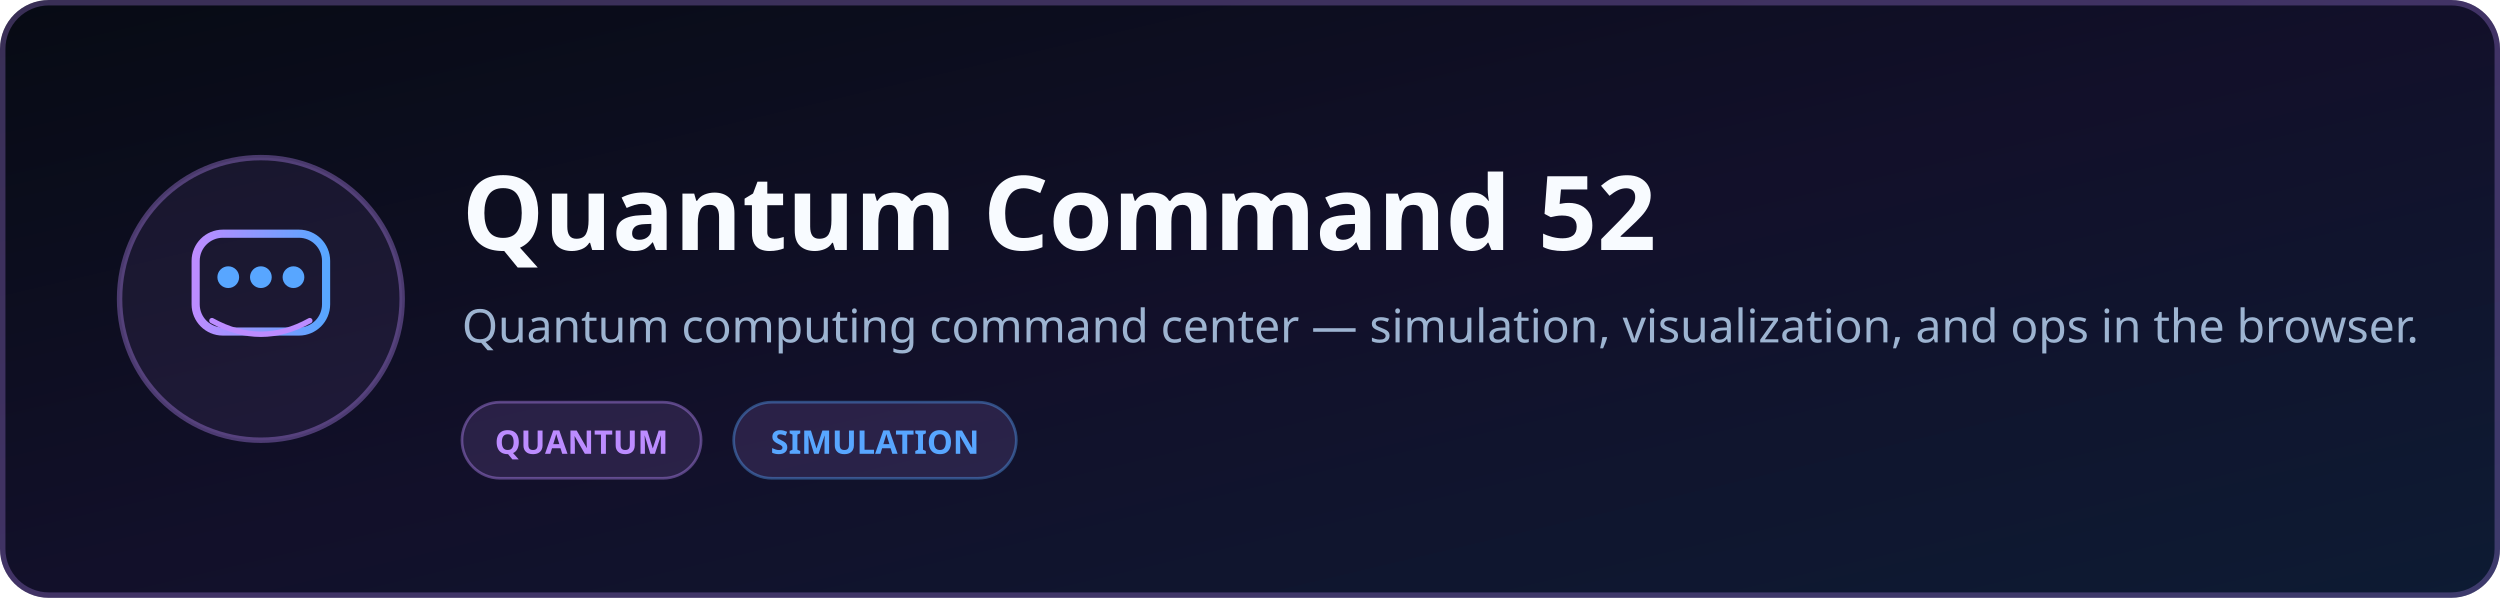
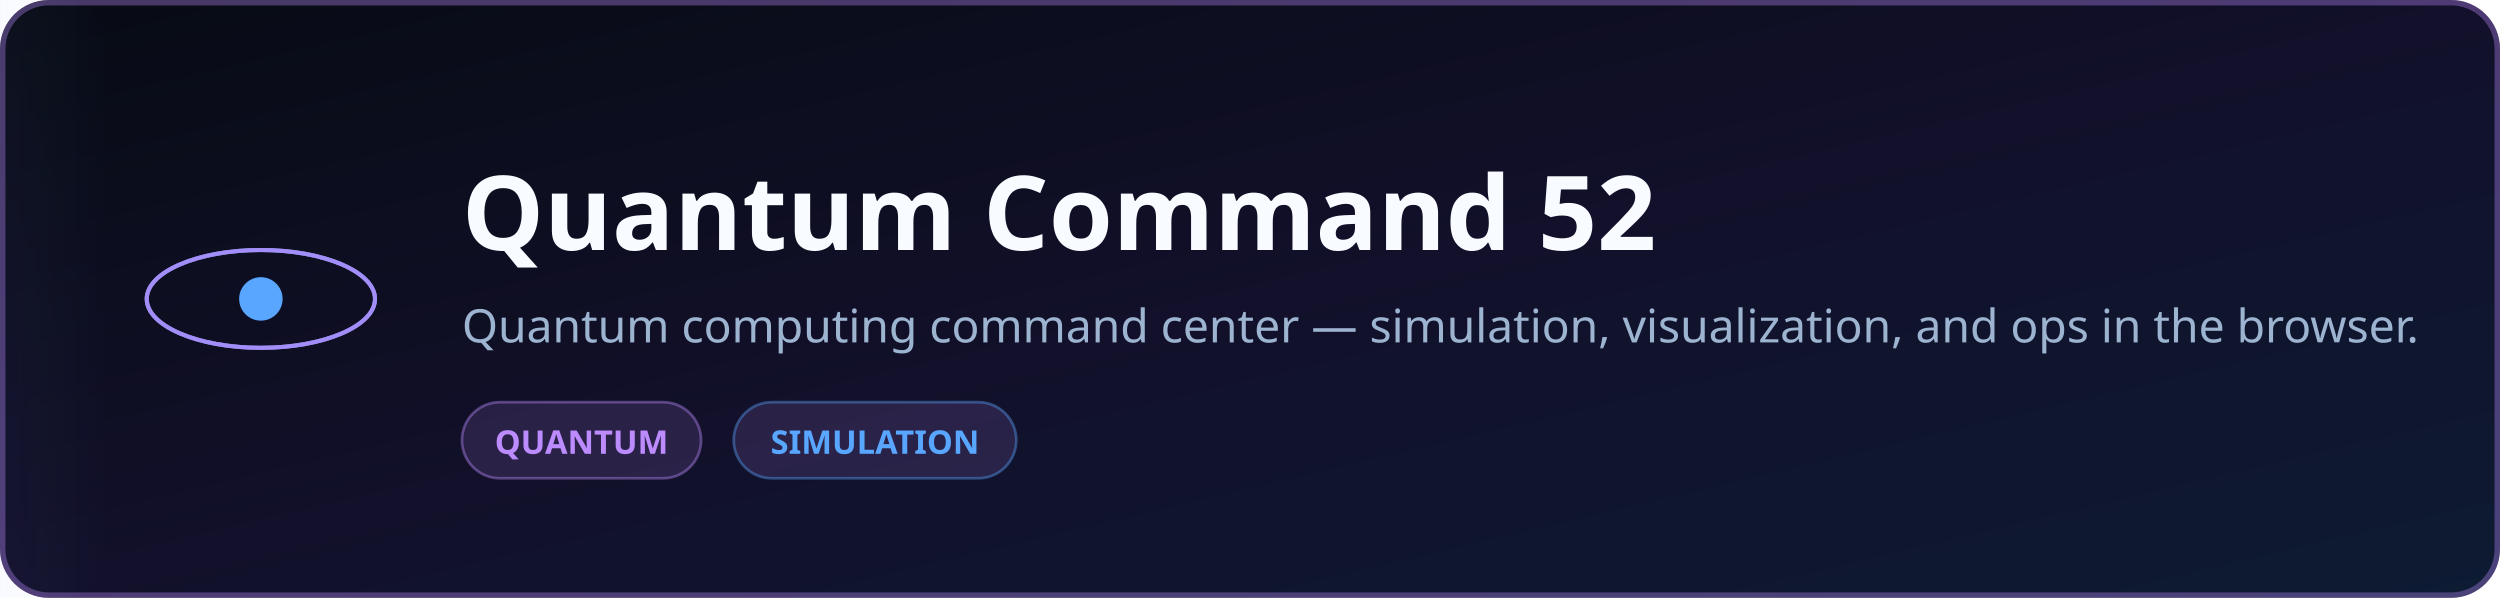
<svg xmlns="http://www.w3.org/2000/svg" width="920" height="220" viewBox="0 0 920 220" role="img" aria-label="Quantum Command 52">
  <defs>
    <linearGradient id="bg" x1="0%" y1="0%" x2="100%" y2="100%">
      <stop offset="0%" stop-color="#070b14" />
      <stop offset="50%" stop-color="#12102a" />
      <stop offset="100%" stop-color="#0d1b33" />
    </linearGradient>
    <linearGradient id="accent" x1="0%" y1="0%" x2="100%" y2="0%">
      <stop offset="0%" stop-color="#bc8cff" />
      <stop offset="100%" stop-color="#58a6ff" />
    </linearGradient>
+     <linearGradient id="shimmer" x1="0%" y1="0%" x2="100%" y2="0%">
+       <stop offset="0%" stop-color="#bc8cff" stop-opacity="0" />
+       <stop offset="50%" stop-color="#bc8cff" stop-opacity="0.15" />
+       <stop offset="100%" stop-color="#58a6ff" stop-opacity="0" />
+     </linearGradient>
  </defs>
  <rect width="920" height="220" rx="18" fill="url(#bg)" />
-   <rect x="1" y="1" width="918" height="218" rx="17" fill="none" stroke="rgba(188,140,255,0.28)" stroke-width="2" />
-   <circle cx="96" cy="110" r="52" fill="rgba(188,140,255,0.08)" stroke="rgba(188,140,255,0.35)" stroke-width="2" />
-   <rect x="72" y="86" width="48" height="36" rx="10" fill="none" stroke="url(#accent)" stroke-width="3" />
-   <circle cx="84" cy="102" r="4" fill="#58a6ff" />
-   <circle cx="96" cy="102" r="4" fill="#58a6ff" />
-   <circle cx="108" cy="102" r="4" fill="#58a6ff" />
-   <path d="M78 118 Q96 128 114 118" fill="none" stroke="#bc8cff" stroke-width="2" stroke-linecap="round" />
+   <rect x="-200" y="0" width="240" height="220" rx="18" fill="url(#shimmer)" opacity="0.9">
+     <animate attributeName="x" values="-240;920" dur="7s" repeatCount="indefinite" />
+   </rect>
+   <rect x="1" y="1" width="918" height="218" rx="17" fill="none" stroke="#bc8cff" stroke-width="2" opacity="0.35">
+     <animate attributeName="opacity" values="0.35;0.65;0.35" dur="3s" repeatCount="indefinite" />
+   </rect>
+   <g transform="translate(96,110)">
+     <ellipse rx="42" ry="18" fill="none" stroke="#bc8cff" stroke-width="1.5" opacity="0.7">
+       <animateTransform attributeName="transform" type="rotate" from="0" to="360" dur="6s" repeatCount="indefinite" />
+     </ellipse>
+     <ellipse rx="42" ry="18" fill="none" stroke="#58a6ff" stroke-width="1.5" opacity="0.7">
+       <animateTransform attributeName="transform" type="rotate" from="60" to="420" dur="6s" repeatCount="indefinite" />
+     </ellipse>
+     <ellipse rx="42" ry="18" fill="none" stroke="#bc8cff" stroke-width="1.5" opacity="0.7">
+       <animateTransform attributeName="transform" type="rotate" from="120" to="480" dur="6s" repeatCount="indefinite" />
+     </ellipse>
+     <circle r="8" fill="#58a6ff">
+       <animate attributeName="opacity" values="1;0.3;1" dur="1.8s" repeatCount="indefinite" />
+     </circle>
+   </g>
  <text x="170" y="92" fill="#f8fbff" font-family="Segoe UI, system-ui, sans-serif" font-size="38" font-weight="800">Quantum Command 52</text>
  <text x="170" y="126" fill="#9db4d1" font-family="Segoe UI, system-ui, sans-serif" font-size="17" font-weight="500">Quantum computing command center — simulation, visualization, and ops in the browser.</text>
-   <rect x="170" y="148" width="88" height="28" rx="14" fill="rgba(188,140,255,0.14)" stroke="#bc8cff66" stroke-width="1" />
+   <rect x="170" y="148" width="88" height="28" rx="14" fill="rgba(188,140,255,0.14)" stroke="#bc8cff66" stroke-width="1">
+     <animate attributeName="opacity" values="1;0.75;1" dur="2.5s" begin="0s" repeatCount="indefinite" />
+   </rect>
  <text x="214" y="167" fill="#bc8cff" font-family="Segoe UI, system-ui, sans-serif" font-size="12" font-weight="700" text-anchor="middle">QUANTUM</text>
-   <rect x="270" y="148" width="104" height="28" rx="14" fill="rgba(188,140,255,0.14)" stroke="#58a6ff66" stroke-width="1" />
+   <rect x="270" y="148" width="104" height="28" rx="14" fill="rgba(188,140,255,0.14)" stroke="#58a6ff66" stroke-width="1">
+     <animate attributeName="opacity" values="1;0.75;1" dur="2.5s" begin="0.3s" repeatCount="indefinite" />
+   </rect>
  <text x="322" y="167" fill="#58a6ff" font-family="Segoe UI, system-ui, sans-serif" font-size="12" font-weight="700" text-anchor="middle">SIMULATION</text>
</svg>
